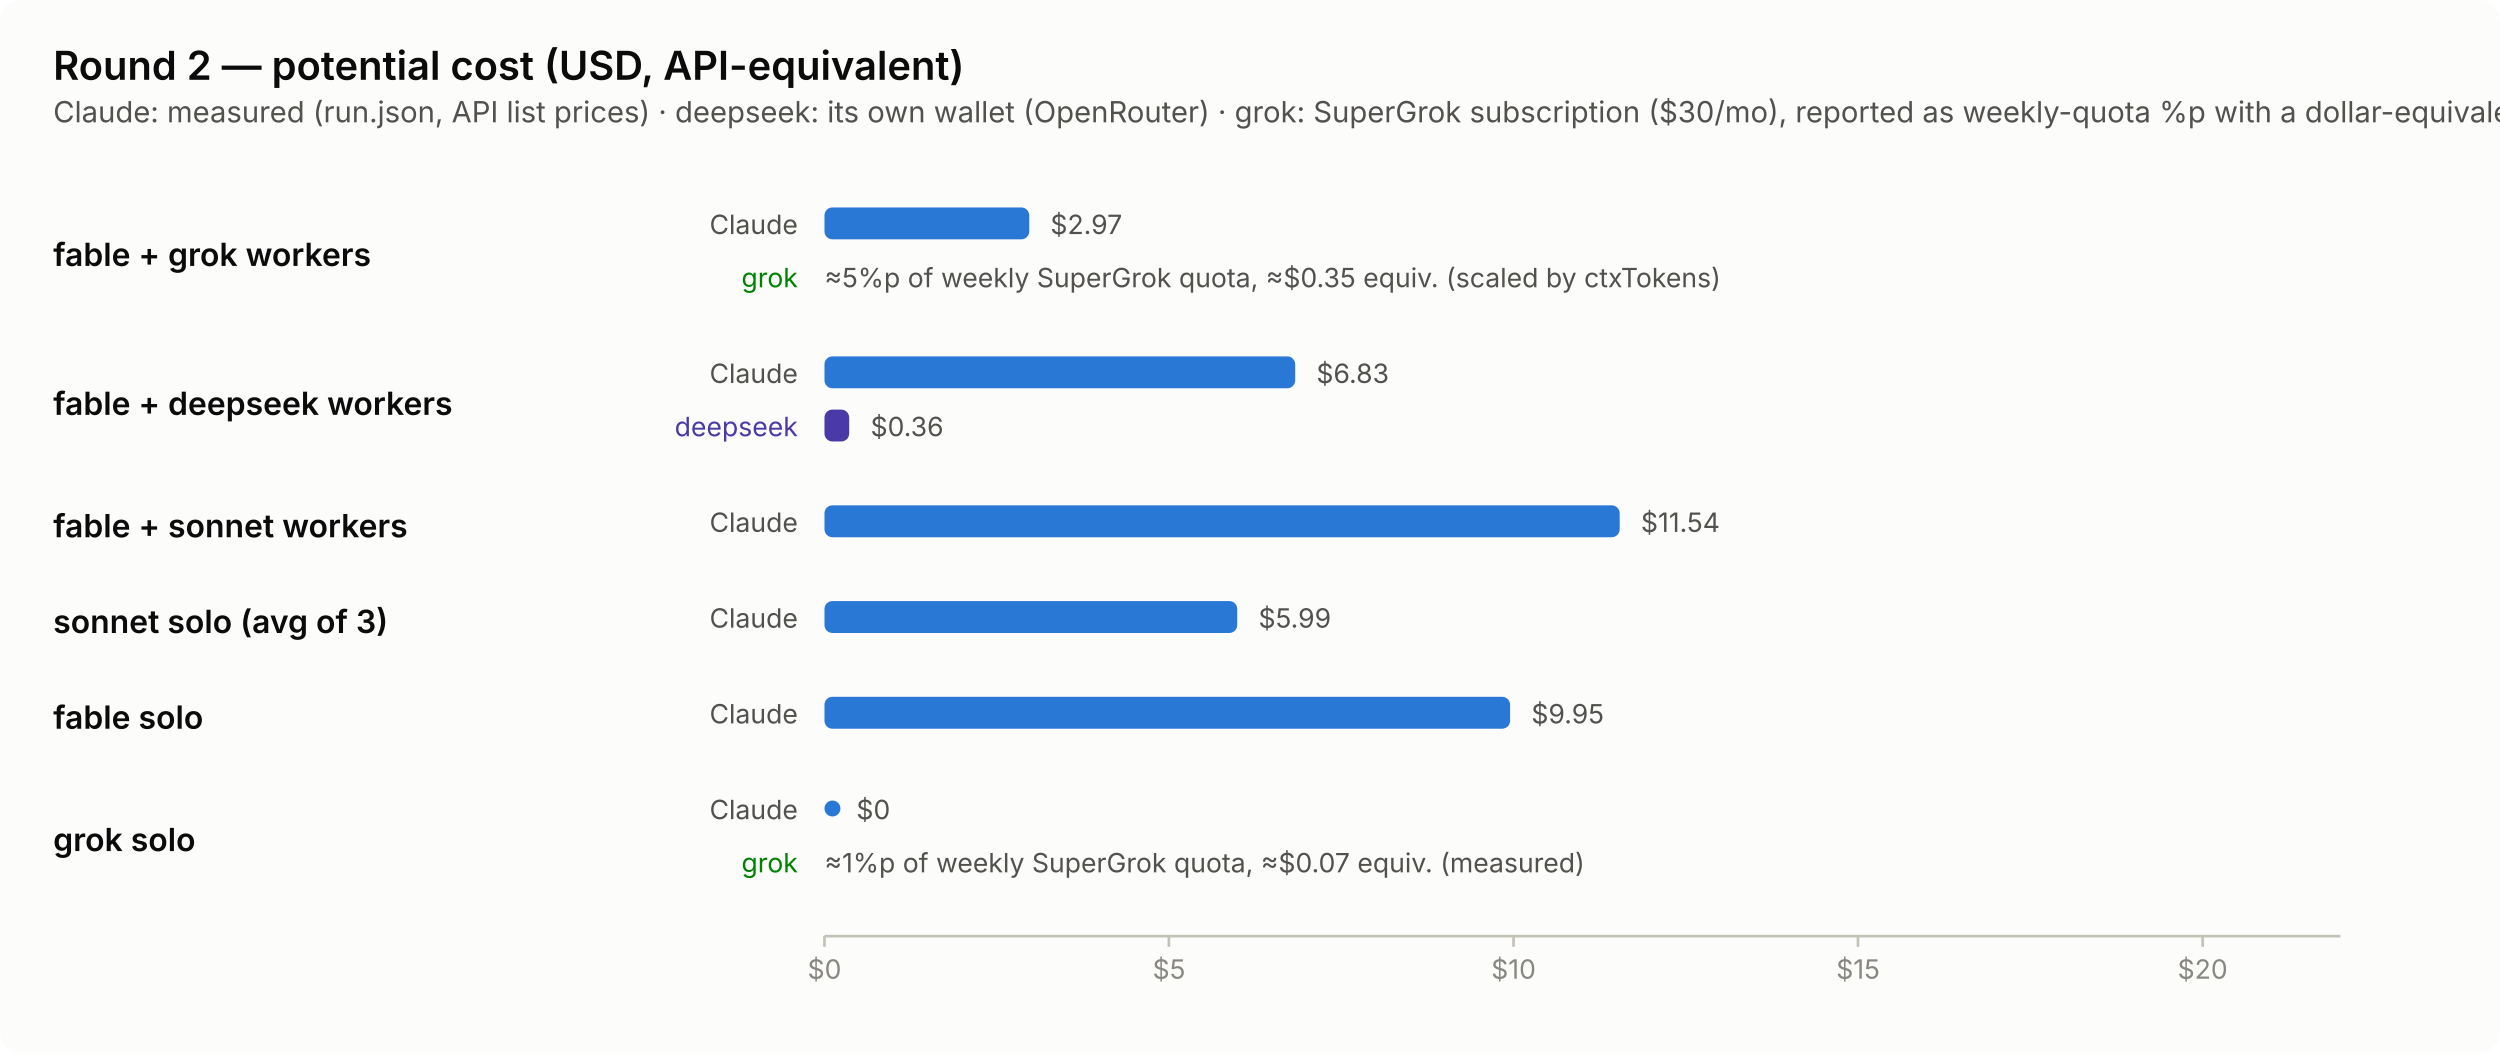
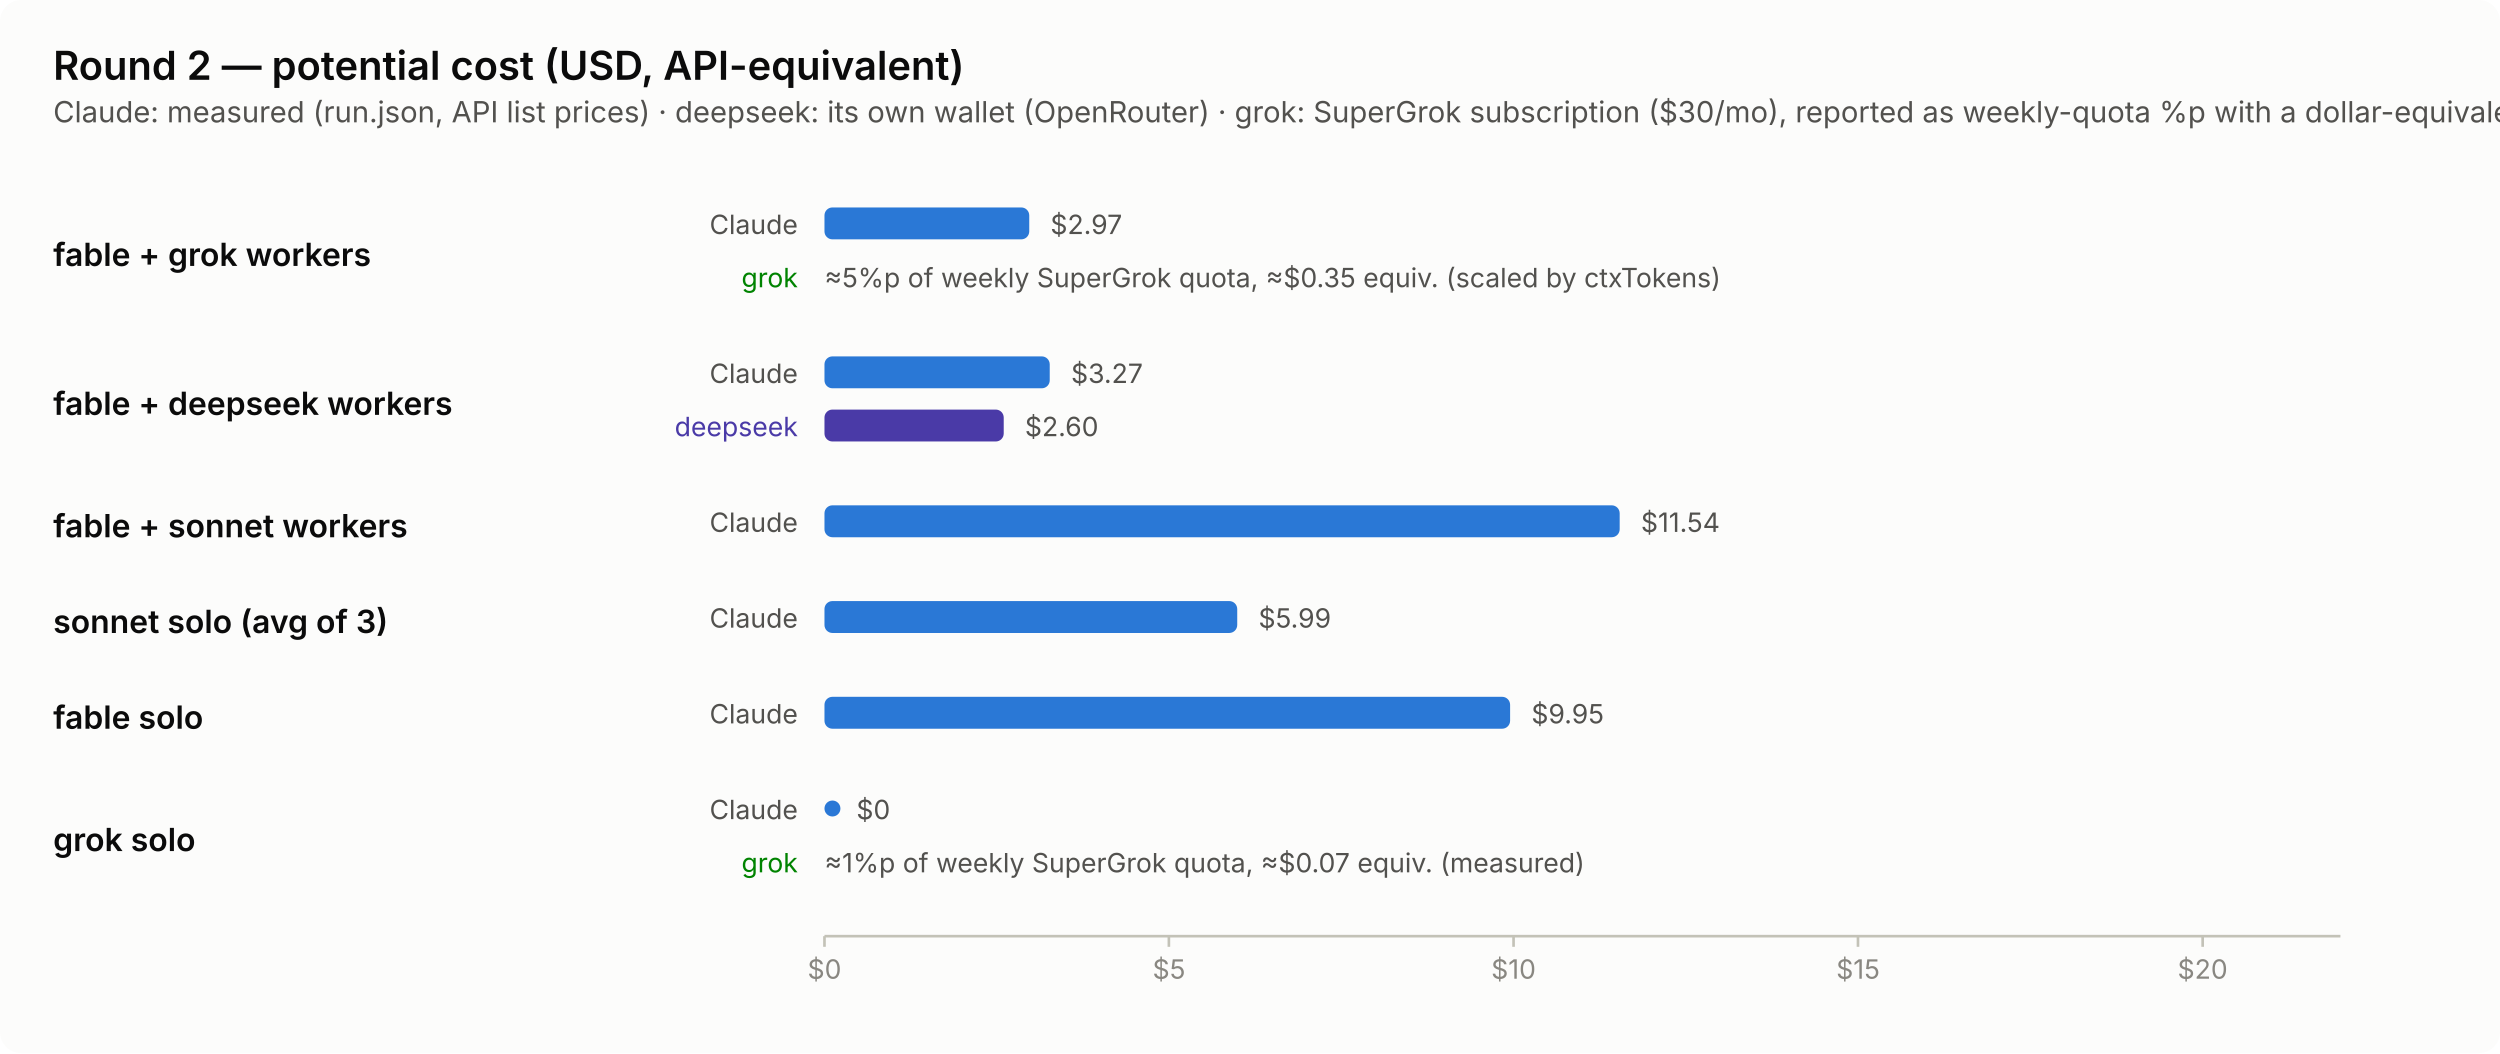
<svg xmlns="http://www.w3.org/2000/svg" viewBox="0 0 940 396" width="940" height="396" role="img" aria-label="Round 2 potential cost per configuration">
  <rect width="940" height="396" rx="8" fill="#fcfcfb" />
  <text x="20" y="30" font-size="15" fill="#0b0b0b" text-anchor="start" font-weight="600" font-family="system-ui,-apple-system,Segoe UI,sans-serif">Round 2 — potential cost (USD, API-equivalent)</text>
  <text x="20" y="46" font-size="11" fill="#52514e" text-anchor="start" font-weight="normal" font-family="system-ui,-apple-system,Segoe UI,sans-serif">Claude: measured (run.json, API list prices) · deepseek: its own wallet (OpenRouter) · grok: SuperGrok subscription ($30/mo), reported as weekly-quota %p with a dollar-equivalent reference.</text>
  <text x="20" y="100.0" font-size="12" fill="#0b0b0b" text-anchor="start" font-weight="600" font-family="system-ui,-apple-system,Segoe UI,sans-serif">fable + grok workers</text>
  <text x="300" y="88" font-size="10" fill="#52514e" text-anchor="end" font-weight="normal" font-family="system-ui,-apple-system,Segoe UI,sans-serif">Claude</text>
  <rect x="310" y="78" width="77.0" height="12" rx="3" fill="#2a78d6" />
  <text x="394.95" y="88" font-size="10" fill="#52514e" text-anchor="start" font-weight="normal" font-family="system-ui,-apple-system,Segoe UI,sans-serif">$2.97</text>
  <text x="300" y="108" font-size="10" fill="#008300" text-anchor="end" font-weight="normal" font-family="system-ui,-apple-system,Segoe UI,sans-serif">grok</text>
  <text x="310" y="108" font-size="10" fill="#52514e" text-anchor="start" font-weight="normal" font-family="system-ui,-apple-system,Segoe UI,sans-serif">≈5%p of weekly SuperGrok quota, ≈$0.35 equiv. (scaled by ctxTokens)</text>
  <text x="20" y="156.0" font-size="12" fill="#0b0b0b" text-anchor="start" font-weight="600" font-family="system-ui,-apple-system,Segoe UI,sans-serif">fable + deepseek workers</text>
  <text x="300" y="144" font-size="10" fill="#52514e" text-anchor="end" font-weight="normal" font-family="system-ui,-apple-system,Segoe UI,sans-serif">Claude</text>
-   <rect x="310" y="134" width="177.0" height="12" rx="3" fill="#2a78d6" />
-   <text x="494.959" y="144" font-size="10" fill="#52514e" text-anchor="start" font-weight="normal" font-family="system-ui,-apple-system,Segoe UI,sans-serif">$6.83</text>
+   <rect x="310" y="134" width="84.7" height="12" rx="3" fill="#2a78d6" />
+   <text x="402.723" y="144" font-size="10" fill="#52514e" text-anchor="start" font-weight="normal" font-family="system-ui,-apple-system,Segoe UI,sans-serif">$3.27</text>
  <text x="300" y="164" font-size="10" fill="#4a3aa7" text-anchor="end" font-weight="normal" font-family="system-ui,-apple-system,Segoe UI,sans-serif">deepseek</text>
-   <rect x="310" y="154" width="9.3" height="12" rx="3" fill="#4a3aa7" />
-   <text x="327.327" y="164" font-size="10" fill="#52514e" text-anchor="start" font-weight="normal" font-family="system-ui,-apple-system,Segoe UI,sans-serif">$0.36</text>
+   <rect x="310" y="154" width="67.4" height="12" rx="3" fill="#4a3aa7" />
+   <text x="385.364" y="164" font-size="10" fill="#52514e" text-anchor="start" font-weight="normal" font-family="system-ui,-apple-system,Segoe UI,sans-serif">$2.60</text>
  <text x="20" y="202.0" font-size="12" fill="#0b0b0b" text-anchor="start" font-weight="600" font-family="system-ui,-apple-system,Segoe UI,sans-serif">fable + sonnet workers</text>
  <text x="300" y="200" font-size="10" fill="#52514e" text-anchor="end" font-weight="normal" font-family="system-ui,-apple-system,Segoe UI,sans-serif">Claude</text>
  <rect x="310" y="190" width="299.0" height="12" rx="3" fill="#2a78d6" />
  <text x="616.991" y="200" font-size="10" fill="#52514e" text-anchor="start" font-weight="normal" font-family="system-ui,-apple-system,Segoe UI,sans-serif">$11.54</text>
  <text x="20" y="238.0" font-size="12" fill="#0b0b0b" text-anchor="start" font-weight="600" font-family="system-ui,-apple-system,Segoe UI,sans-serif">sonnet solo (avg of 3)</text>
  <text x="300" y="236" font-size="10" fill="#52514e" text-anchor="end" font-weight="normal" font-family="system-ui,-apple-system,Segoe UI,sans-serif">Claude</text>
  <rect x="310" y="226" width="155.2" height="12" rx="3" fill="#2a78d6" />
  <text x="473.195" y="236" font-size="10" fill="#52514e" text-anchor="start" font-weight="normal" font-family="system-ui,-apple-system,Segoe UI,sans-serif">$5.99</text>
  <text x="20" y="274.0" font-size="12" fill="#0b0b0b" text-anchor="start" font-weight="600" font-family="system-ui,-apple-system,Segoe UI,sans-serif">fable solo</text>
  <text x="300" y="272" font-size="10" fill="#52514e" text-anchor="end" font-weight="normal" font-family="system-ui,-apple-system,Segoe UI,sans-serif">Claude</text>
  <rect x="310" y="262" width="257.8" height="12" rx="3" fill="#2a78d6" />
  <text x="575.795" y="272" font-size="10" fill="#52514e" text-anchor="start" font-weight="normal" font-family="system-ui,-apple-system,Segoe UI,sans-serif">$9.95</text>
  <text x="20" y="320.0" font-size="12" fill="#0b0b0b" text-anchor="start" font-weight="600" font-family="system-ui,-apple-system,Segoe UI,sans-serif">grok solo</text>
  <text x="300" y="308" font-size="10" fill="#52514e" text-anchor="end" font-weight="normal" font-family="system-ui,-apple-system,Segoe UI,sans-serif">Claude</text>
  <circle cx="313" cy="304" r="3" fill="#2a78d6" />
  <text x="322" y="308" font-size="10" fill="#52514e" text-anchor="start" font-weight="normal" font-family="system-ui,-apple-system,Segoe UI,sans-serif">$0</text>
  <text x="300" y="328" font-size="10" fill="#008300" text-anchor="end" font-weight="normal" font-family="system-ui,-apple-system,Segoe UI,sans-serif">grok</text>
  <text x="310" y="328" font-size="10" fill="#52514e" text-anchor="start" font-weight="normal" font-family="system-ui,-apple-system,Segoe UI,sans-serif">≈1%p of weekly SuperGrok quota, ≈$0.07 equiv. (measured)</text>
  <line x1="310" y1="352" x2="880" y2="352" stroke="#c3c2b7" />
  <line x1="310.0" y1="352" x2="310.0" y2="356" stroke="#c3c2b7" />
  <text x="310.0" y="368" font-size="10" fill="#898781" text-anchor="middle" font-weight="normal" font-family="system-ui,-apple-system,Segoe UI,sans-serif">$0</text>
  <line x1="439.5" y1="352" x2="439.5" y2="356" stroke="#c3c2b7" />
  <text x="439.545" y="368" font-size="10" fill="#898781" text-anchor="middle" font-weight="normal" font-family="system-ui,-apple-system,Segoe UI,sans-serif">$5</text>
  <line x1="569.1" y1="352" x2="569.1" y2="356" stroke="#c3c2b7" />
  <text x="569.091" y="368" font-size="10" fill="#898781" text-anchor="middle" font-weight="normal" font-family="system-ui,-apple-system,Segoe UI,sans-serif">$10</text>
  <line x1="698.6" y1="352" x2="698.6" y2="356" stroke="#c3c2b7" />
  <text x="698.636" y="368" font-size="10" fill="#898781" text-anchor="middle" font-weight="normal" font-family="system-ui,-apple-system,Segoe UI,sans-serif">$15</text>
  <line x1="828.2" y1="352" x2="828.2" y2="356" stroke="#c3c2b7" />
  <text x="828.182" y="368" font-size="10" fill="#898781" text-anchor="middle" font-weight="normal" font-family="system-ui,-apple-system,Segoe UI,sans-serif">$20</text>
</svg>
